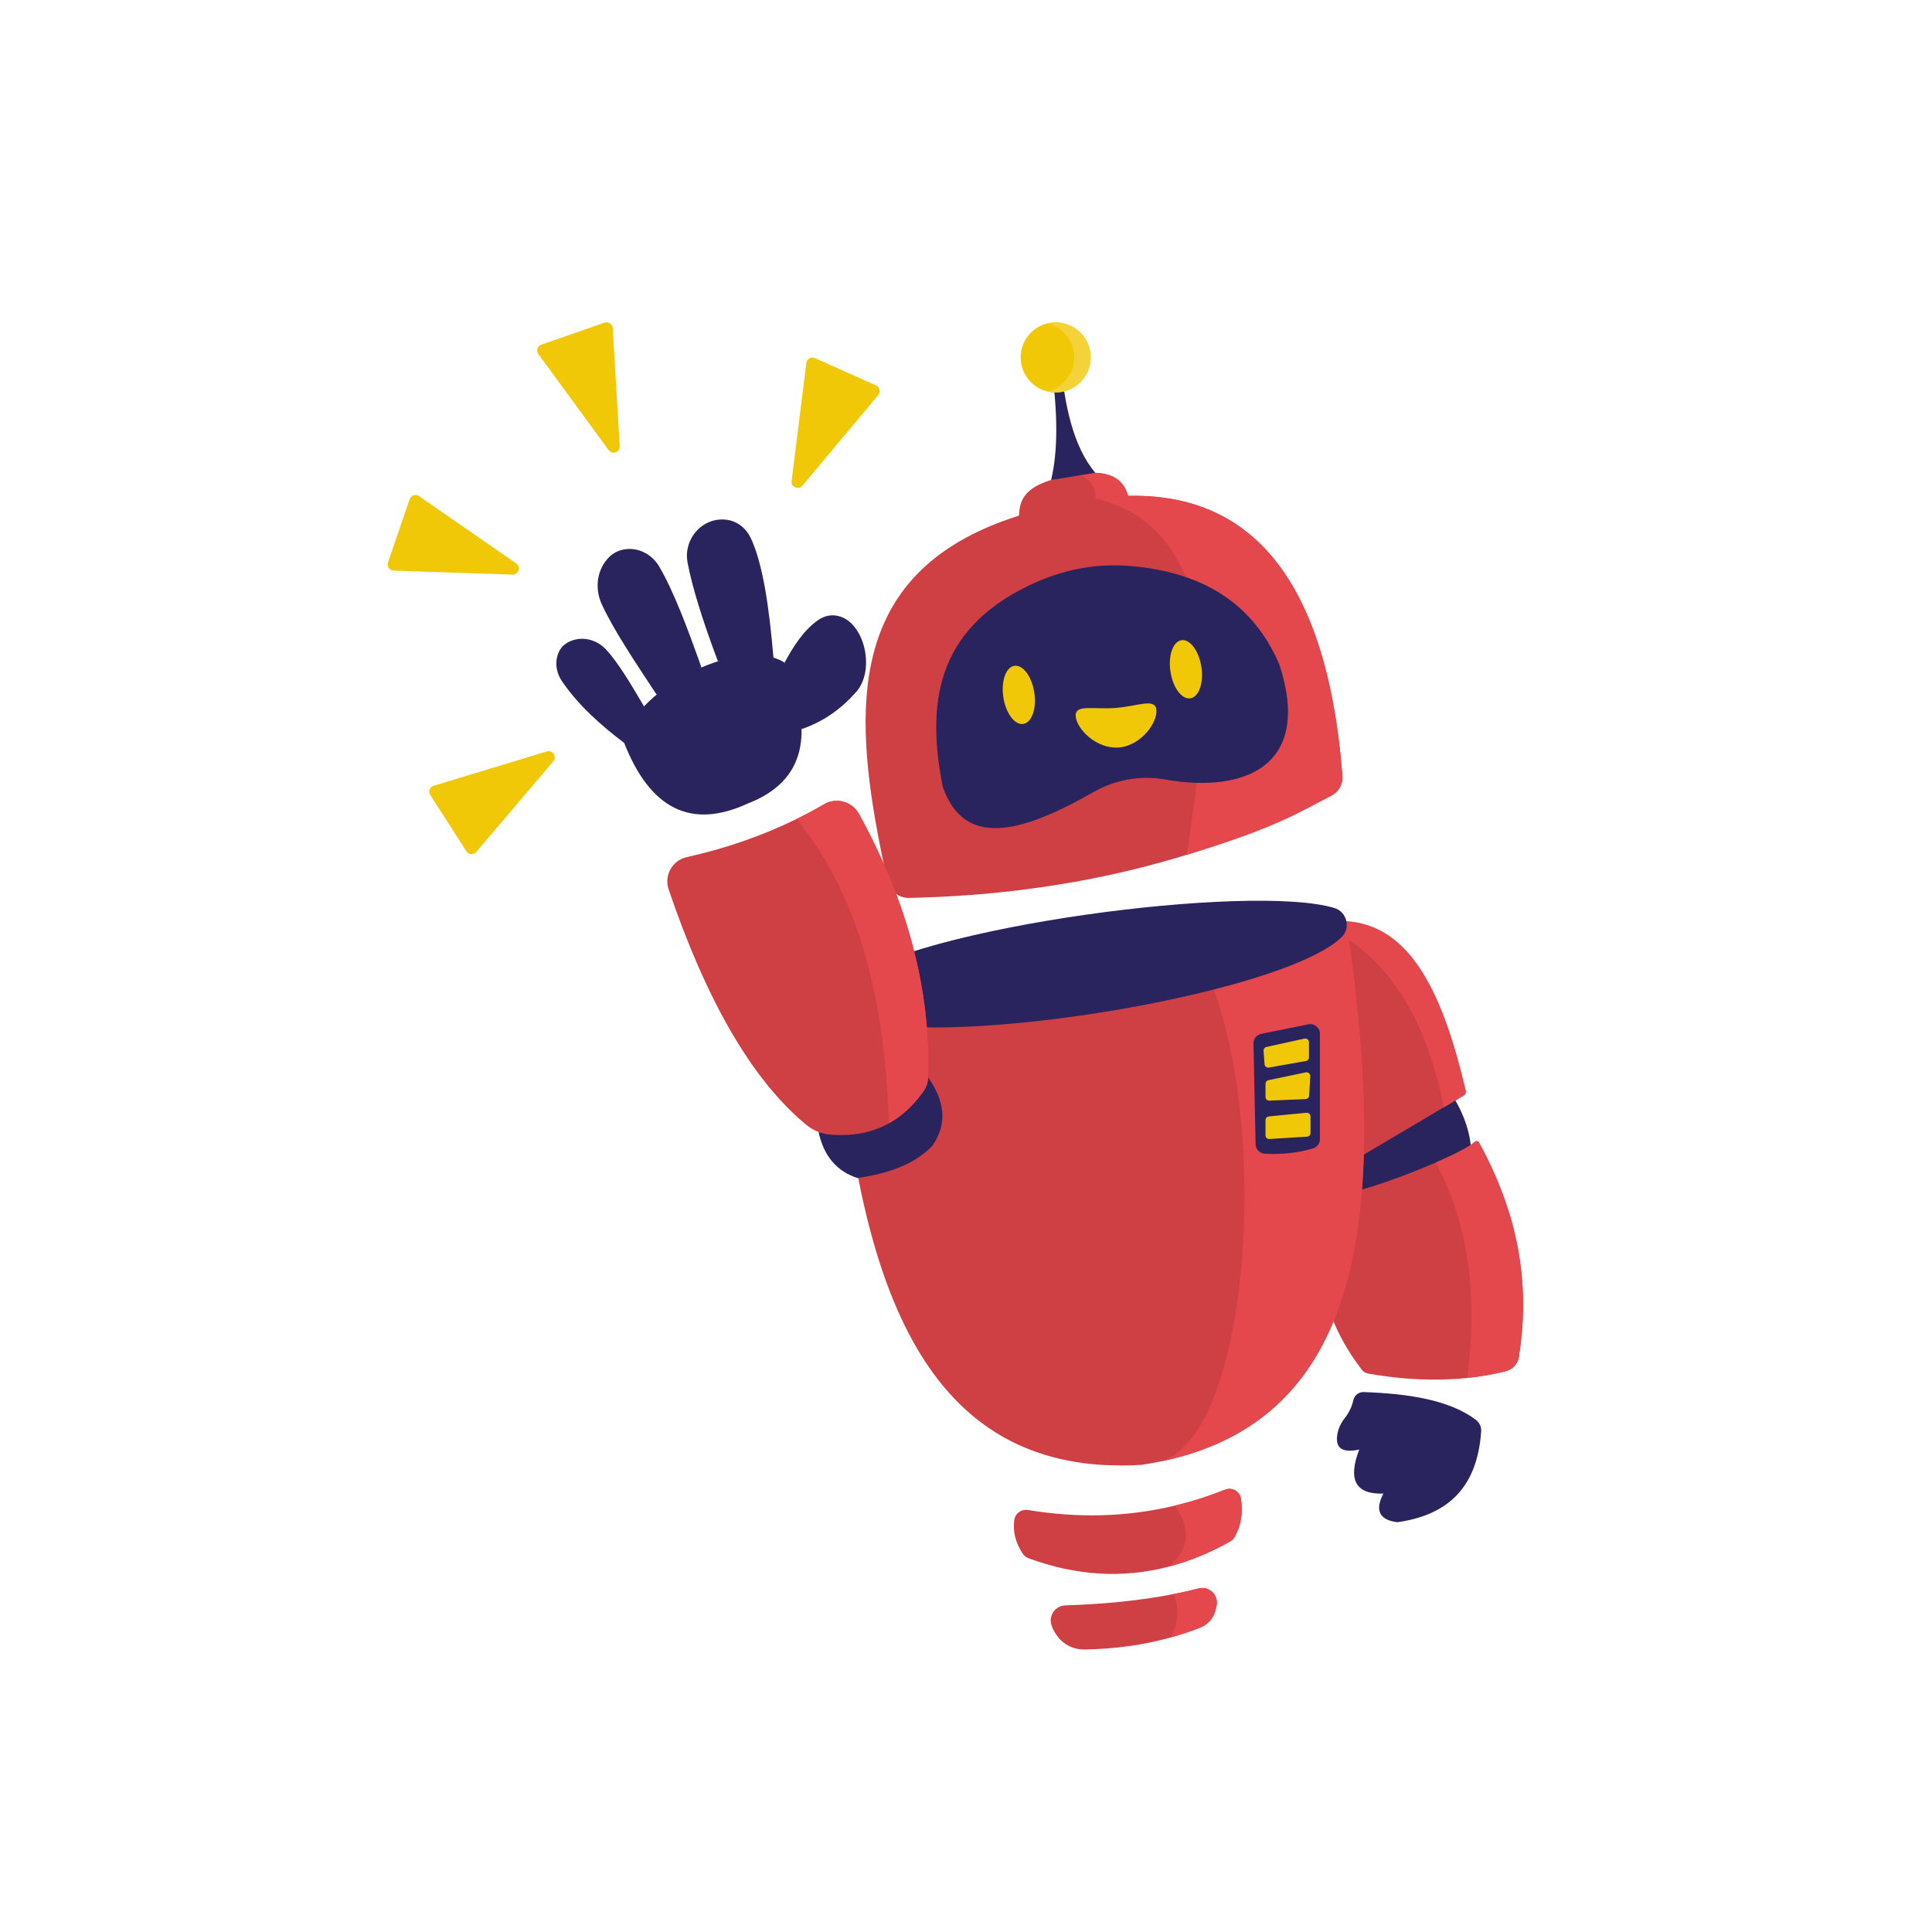
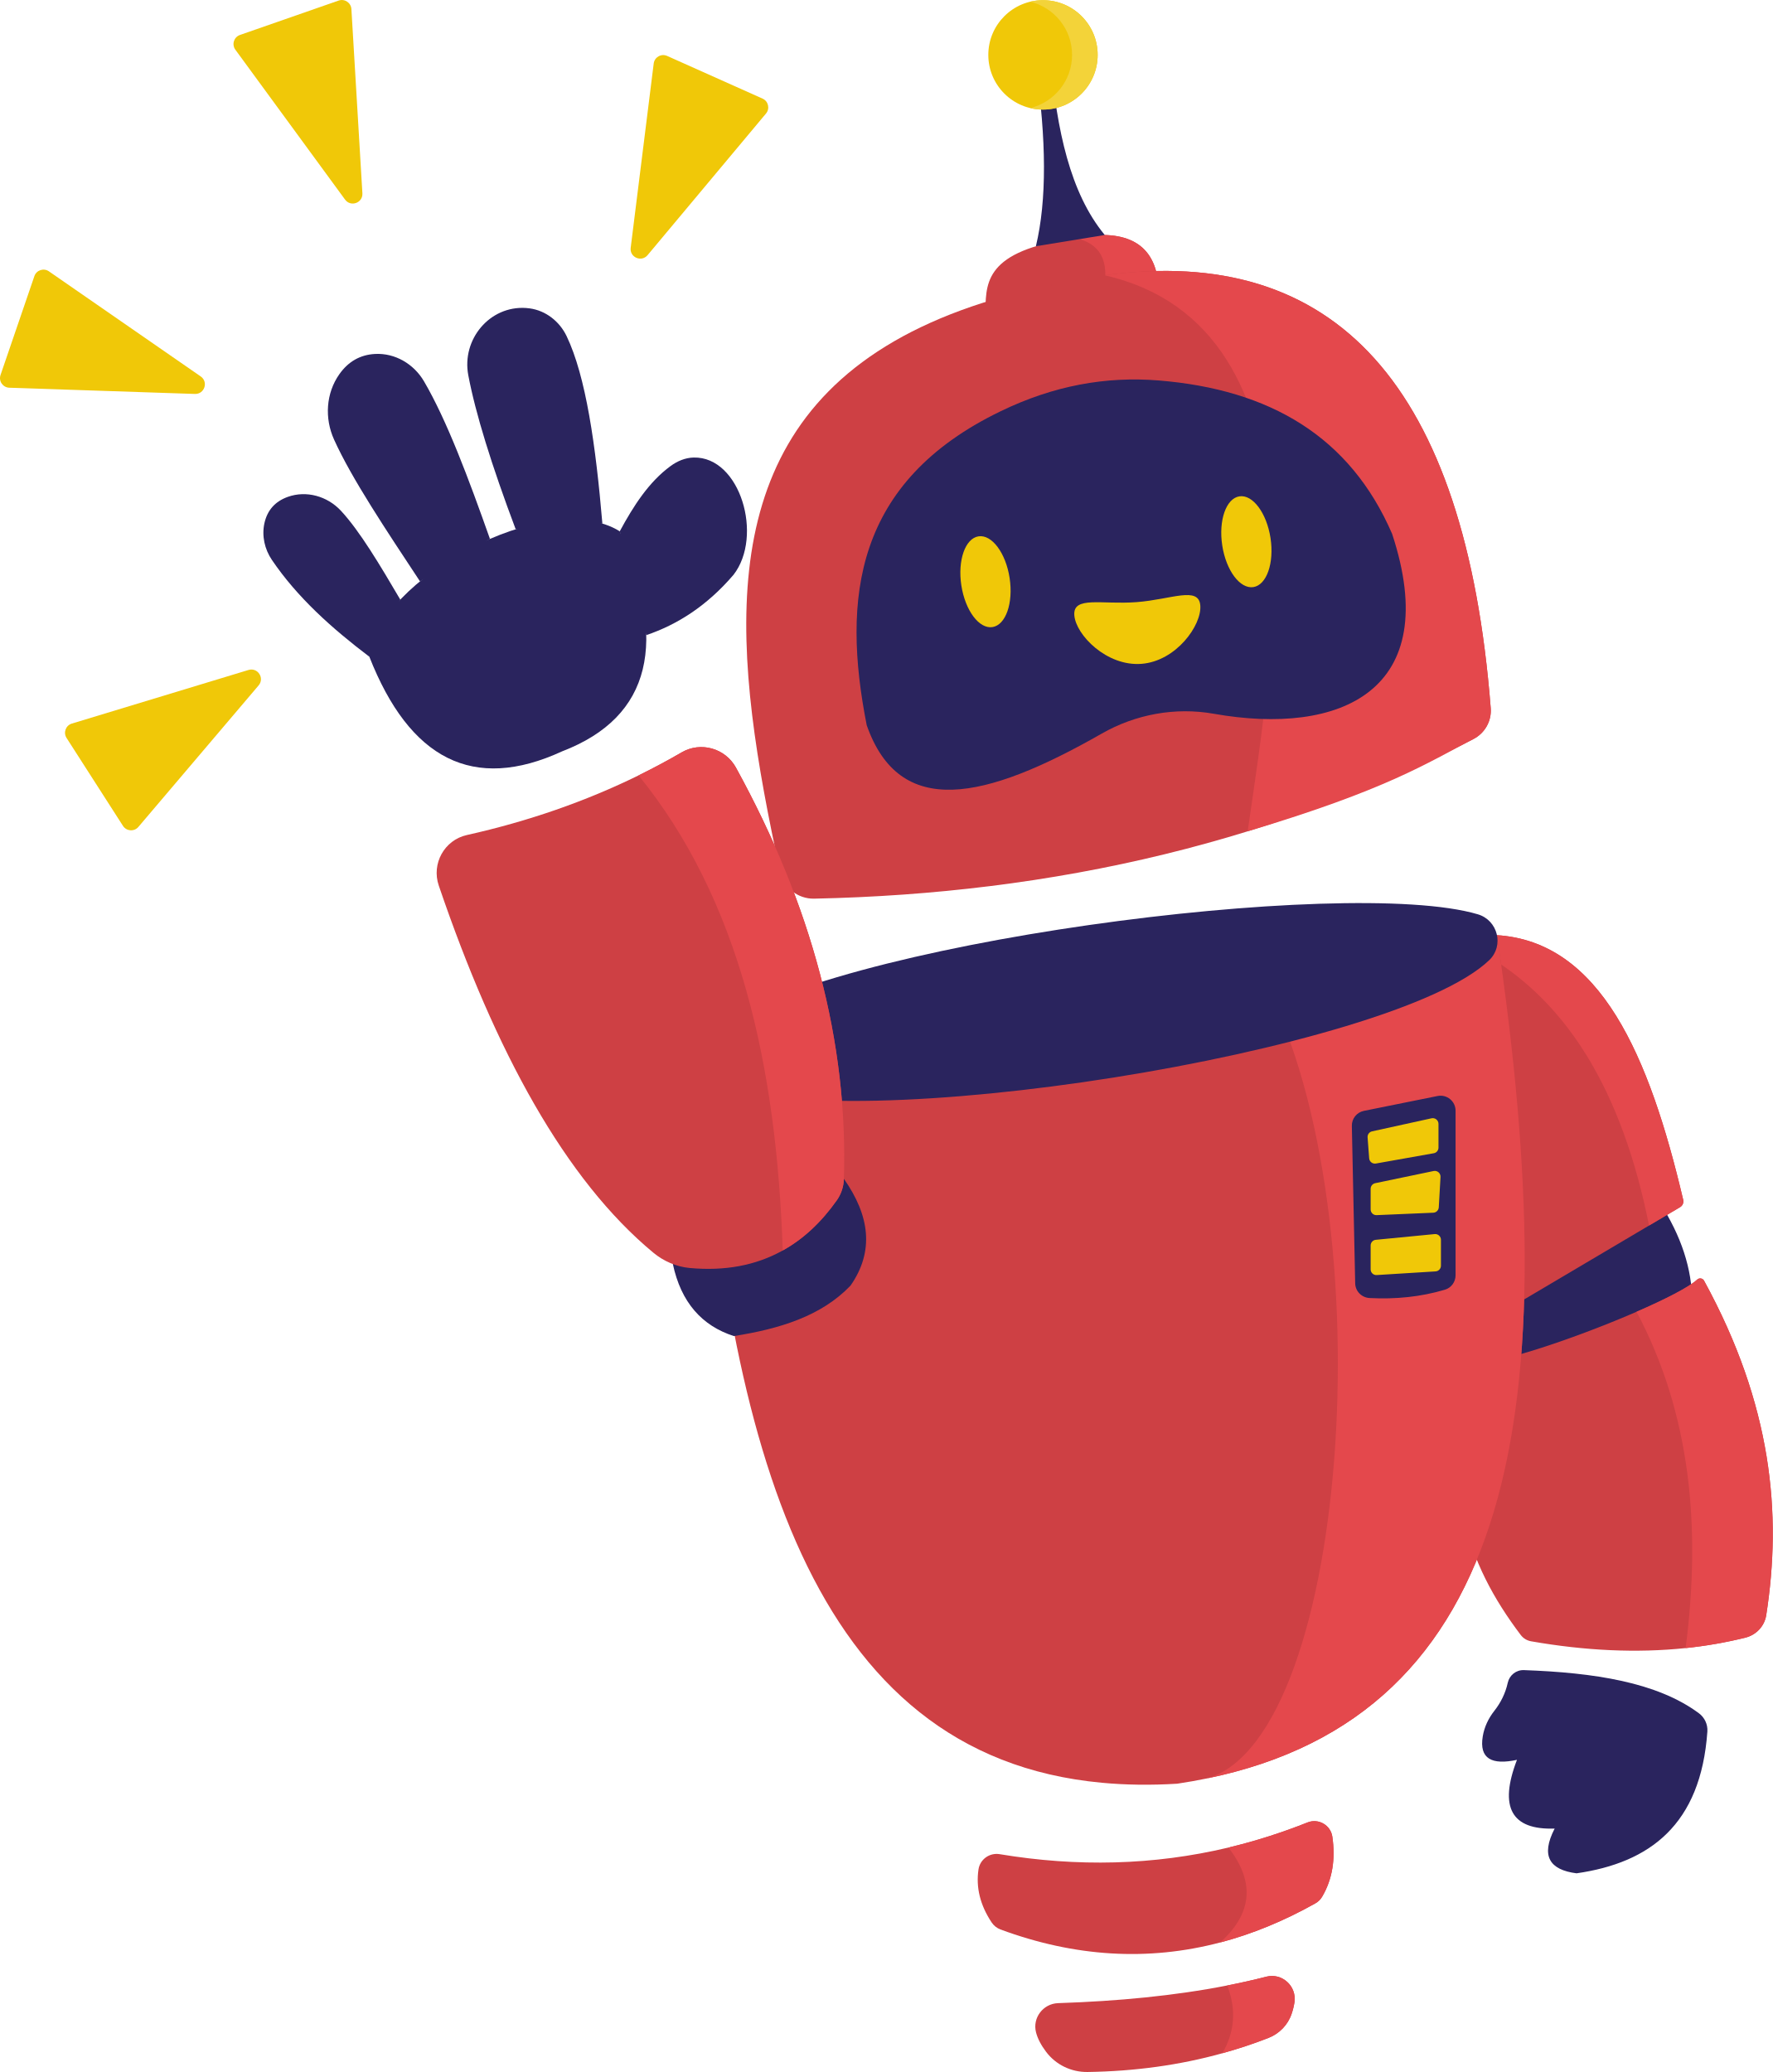
- <svg xmlns="http://www.w3.org/2000/svg" width="480" zoomAndPan="magnify" viewBox="0 0 360 360" height="480" preserveAspectRatio="xMidYMid meet" version="1.0">
+ <svg xmlns="http://www.w3.org/2000/svg" zoomAndPan="magnify" preserveAspectRatio="xMidYMid meet" version="1.0" viewBox="72.23 60.05 211.57 247.31">
  <path fill="#2a245e" d="M 254.098 259.391 C 262.434 259.691 269.965 260.82 274.977 264.535 C 275.664 265.043 276.055 265.867 275.996 266.719 C 275.215 277.852 269.121 282.391 260.383 283.645 C 257.176 283.238 256.074 281.59 257.77 278.305 C 252.617 278.484 251.094 275.77 253.273 270.102 C 250.305 270.738 248.738 270.004 249.191 267.289 C 249.375 266.176 249.871 265.141 250.57 264.254 C 251.344 263.27 251.895 262.16 252.172 260.906 C 252.371 260 253.172 259.359 254.098 259.391 Z M 254.098 259.391 " fill-opacity="1" fill-rule="nonzero" />
  <path fill="#2a245e" d="M 270.336 203.633 C 272.871 207.566 274.172 211.5 274.18 215.434 C 274.18 215.434 250.953 224.438 250.953 224.438 C 248.641 220.605 248.914 216.895 252.414 213.336 C 252.414 213.336 270.336 203.633 270.336 203.633 Z M 270.336 203.633 " fill-opacity="1" fill-rule="nonzero" />
  <path fill="#ce4044" d="M 273.117 203.273 C 273.195 203.605 273.047 203.957 272.75 204.129 C 272.75 204.129 269.035 206.328 269.035 206.328 C 269.035 206.328 249.176 218.078 249.176 218.078 C 238.754 198.348 234.285 179.805 247.613 172.965 C 248.582 172.469 249.641 172.035 250.801 171.664 C 263.258 172.398 269.074 186.102 273.117 203.273 Z M 273.117 203.273 " fill-opacity="1" fill-rule="nonzero" />
  <path fill="#e4484c" d="M 272.723 204.145 C 272.723 204.145 269.035 206.328 269.035 206.328 C 265.875 190.543 259.273 178.781 247.613 172.965 C 248.582 172.469 249.641 172.035 250.801 171.664 C 263.25 172.398 269.066 186.086 273.109 203.242 C 273.191 203.594 273.035 203.961 272.723 204.145 Z M 272.723 204.145 " fill-opacity="1" fill-rule="nonzero" />
  <path fill="#ce4044" d="M 283.02 252.84 C 282.816 254.152 281.82 255.199 280.527 255.52 C 278.207 256.094 275.832 256.508 273.402 256.762 C 267.551 257.375 261.395 257.078 254.965 255.953 C 254.469 255.867 254.023 255.598 253.723 255.199 C 247.297 246.715 243.676 236.746 248.395 222.359 C 249.281 223.504 259.949 219.922 267.543 216.621 C 270.98 215.129 273.781 213.695 274.777 212.781 C 275.031 212.547 275.438 212.609 275.602 212.91 C 283.715 227.75 284.914 240.715 283.02 252.84 Z M 283.02 252.84 " fill-opacity="1" fill-rule="nonzero" />
  <path fill="#e4484c" d="M 280.527 255.52 C 278.207 256.094 275.832 256.508 273.402 256.762 C 275.258 242.367 274.016 228.801 267.543 216.621 C 270.988 215.125 273.797 213.688 274.785 212.773 C 275.035 212.543 275.434 212.605 275.598 212.902 C 283.715 227.746 284.914 240.715 283.02 252.84 C 282.812 254.156 281.82 255.199 280.527 255.52 Z M 280.527 255.52 " fill-opacity="1" fill-rule="nonzero" />
  <path fill="#ce4044" d="M 216.301 272.316 C 216.301 272.316 216.297 272.316 216.297 272.316 C 215.137 272.555 213.949 272.766 212.73 272.949 C 209.555 273.145 206.559 273.102 203.727 272.836 C 168.77 269.582 159.152 232.227 155.789 186.453 C 155.789 186.453 191.977 180.816 191.977 180.816 C 191.977 180.816 222.457 176.074 222.457 176.074 C 222.457 176.074 222.469 176.07 222.469 176.07 C 222.469 176.07 250.879 171.648 250.879 171.648 C 259.312 228.492 253.004 264.734 216.301 272.316 Z M 216.301 272.316 " fill-opacity="1" fill-rule="nonzero" />
  <path fill="#e4484c" d="M 216.301 272.316 C 233.566 267.355 237.754 202.926 222.457 176.074 C 222.457 176.074 222.469 176.07 222.469 176.07 C 222.469 176.07 250.879 171.648 250.879 171.648 C 259.312 228.492 253.004 264.734 216.301 272.316 Z M 216.301 272.316 " fill-opacity="1" fill-rule="nonzero" />
  <path fill="#2a245e" d="M 235.004 192.641 C 235.004 192.641 243.797 190.867 243.797 190.867 C 244.91 190.645 245.945 191.492 245.945 192.625 C 245.945 192.625 245.945 212.266 245.945 212.266 C 245.945 213.055 245.434 213.758 244.68 213.984 C 241.773 214.852 238.766 215.141 235.68 214.98 C 234.734 214.93 233.984 214.168 233.965 213.227 C 233.965 213.227 233.566 194.438 233.566 194.438 C 233.547 193.57 234.152 192.812 235.004 192.641 Z M 235.004 192.641 " fill-opacity="1" fill-rule="nonzero" />
  <path fill="#f0c808" d="M 235.445 195.805 C 235.445 195.805 235.633 198.305 235.633 198.305 C 235.664 198.707 236.035 198.996 236.434 198.926 C 236.434 198.926 243.344 197.699 243.344 197.699 C 243.668 197.645 243.906 197.359 243.906 197.027 C 243.906 197.027 243.906 194.195 243.906 194.195 C 243.906 193.762 243.504 193.434 243.078 193.527 C 243.078 193.527 235.98 195.086 235.98 195.086 C 235.648 195.156 235.418 195.465 235.445 195.805 Z M 235.445 195.805 " fill-opacity="1" fill-rule="nonzero" />
  <path fill="#f0c808" d="M 235.809 201.945 C 235.809 201.945 235.809 204.402 235.809 204.402 C 235.809 204.793 236.133 205.105 236.52 205.086 C 236.52 205.086 243.289 204.797 243.289 204.797 C 243.641 204.781 243.922 204.5 243.941 204.152 C 243.941 204.152 244.148 200.531 244.148 200.531 C 244.172 200.082 243.766 199.73 243.324 199.82 C 243.324 199.82 236.352 201.273 236.352 201.273 C 236.035 201.34 235.809 201.621 235.809 201.945 Z M 235.809 201.945 " fill-opacity="1" fill-rule="nonzero" />
  <path fill="#f0c808" d="M 235.809 208.711 C 235.809 208.711 235.809 211.559 235.809 211.559 C 235.809 211.953 236.141 212.266 236.535 212.238 C 236.535 212.238 243.559 211.801 243.559 211.801 C 243.918 211.777 244.199 211.48 244.199 211.117 C 244.199 211.117 244.199 208.027 244.199 208.027 C 244.199 207.625 243.852 207.309 243.449 207.348 C 243.449 207.348 236.426 208.031 236.426 208.031 C 236.074 208.062 235.809 208.359 235.809 208.711 Z M 235.809 208.711 " fill-opacity="1" fill-rule="nonzero" />
  <path fill="#2a245e" d="M 157.809 189.246 C 172.605 196.152 238.574 185.645 249.977 174.637 C 251.762 172.91 250.984 169.887 248.605 169.18 C 233.047 164.551 170.859 172.566 157.148 183.172 C 155.039 184.805 155.391 188.117 157.809 189.246 Z M 157.809 189.246 " fill-opacity="1" fill-rule="nonzero" />
  <path fill="#ce4044" d="M 230.027 286.43 C 229.832 286.766 229.547 287.047 229.207 287.234 C 225.445 289.348 221.66 290.898 217.848 291.902 C 209.23 294.168 200.496 293.625 191.633 290.348 C 191.203 290.188 190.836 289.895 190.582 289.516 C 189.199 287.438 188.691 285.324 189.008 283.18 C 189.188 281.98 190.324 281.164 191.523 281.359 C 200.781 282.898 209.891 282.699 218.836 280.57 C 222.004 279.816 225.152 278.816 228.285 277.57 C 229.582 277.055 231.039 277.891 231.238 279.273 C 231.621 281.898 231.273 284.301 230.027 286.43 Z M 230.027 286.43 " fill-opacity="1" fill-rule="nonzero" />
  <path fill="#e4484c" d="M 230.027 286.43 C 229.832 286.766 229.547 287.047 229.207 287.234 C 225.445 289.348 221.66 290.898 217.848 291.902 C 221.477 288.629 222.211 284.914 218.836 280.57 C 222.004 279.816 225.152 278.816 228.285 277.57 C 229.582 277.055 231.039 277.891 231.238 279.273 C 231.621 281.898 231.273 284.301 230.027 286.43 Z M 230.027 286.43 " fill-opacity="1" fill-rule="nonzero" />
  <path fill="#ce4044" d="M 226.719 299.035 C 226.648 299.5 226.535 299.965 226.375 300.426 C 225.934 301.738 224.91 302.789 223.617 303.293 C 221.816 304 219.977 304.605 218.105 305.125 C 213 306.547 207.637 307.277 202.023 307.359 C 200.078 307.387 198.23 306.492 197.066 304.938 C 196.465 304.137 196.059 303.359 195.871 302.613 C 195.434 300.887 196.734 299.199 198.512 299.141 C 205.629 298.906 212.406 298.266 218.695 297.031 C 220.277 296.723 221.828 296.375 223.344 295.984 C 225.234 295.496 227.004 297.102 226.719 299.035 Z M 226.719 299.035 " fill-opacity="1" fill-rule="nonzero" />
  <path fill="#e4484c" d="M 226.719 299.035 C 226.648 299.5 226.535 299.965 226.375 300.426 C 225.934 301.738 224.91 302.789 223.617 303.293 C 221.816 304 219.977 304.605 218.105 305.125 C 219.512 302.723 219.855 300.062 218.695 297.031 C 220.277 296.723 221.828 296.375 223.344 295.984 C 225.234 295.496 227.004 297.102 226.719 299.035 Z M 226.719 299.035 " fill-opacity="1" fill-rule="nonzero" />
  <path fill="#ce4044" d="M 210.457 93.758 C 210.457 93.758 204.469 94.906 204.469 94.906 C 204.469 94.906 189.828 97.719 189.828 97.719 C 189.898 94.113 189.453 90.301 199.441 88.629 C 199.793 88.547 200.133 88.48 200.473 88.418 C 206.273 87.355 209.891 88.824 210.457 93.758 Z M 210.457 93.758 " fill-opacity="1" fill-rule="nonzero" />
  <path fill="#e4484c" d="M 203.914 95.043 C 204.711 91.023 203.5 89.102 200.469 88.422 C 206.273 87.355 209.891 88.828 210.457 93.758 C 210.457 93.758 203.914 95.043 203.914 95.043 Z M 203.914 95.043 " fill-opacity="1" fill-rule="nonzero" />
  <path fill="#2a245e" d="M 195.859 67.969 C 197.105 76.68 197.18 83.93 195.859 89.441 C 195.859 89.441 204.078 88.098 204.078 88.098 C 199.918 83.066 198.363 75.508 197.609 67.184 C 197.609 67.184 195.859 67.969 195.859 67.969 Z M 195.859 67.969 " fill-opacity="1" fill-rule="nonzero" />
  <path fill="#f0c808" d="M 203.23 66.602 C 203.23 70.207 200.309 73.129 196.703 73.129 C 193.102 73.129 190.18 70.207 190.18 66.602 C 190.18 62.996 193.102 60.074 196.703 60.074 C 200.309 60.074 203.23 62.996 203.23 66.602 Z M 203.23 66.602 " fill-opacity="1" fill-rule="nonzero" />
  <path fill="#f3d339" d="M 203.23 66.602 C 203.23 70.207 200.309 73.129 196.703 73.129 C 196.18 73.129 195.664 73.066 195.176 72.949 C 198.043 72.258 200.176 69.68 200.176 66.602 C 200.176 63.523 198.043 60.941 195.176 60.254 C 195.664 60.137 196.18 60.074 196.703 60.074 C 200.309 60.074 203.23 62.996 203.23 66.602 Z M 203.23 66.602 " fill-opacity="1" fill-rule="nonzero" />
  <path fill="#ce4044" d="M 248.082 148.258 C 242.527 151.129 236.824 153.676 230.969 155.895 C 230.969 155.895 230.969 155.898 230.969 155.898 C 218.141 160.758 204.594 164.055 190.34 165.82 C 183.52 166.668 176.535 167.164 169.398 167.312 C 167.449 167.352 165.746 166.008 165.336 164.105 C 159.797 138.656 156.801 114.391 177.949 101.375 C 183.176 98.156 189.883 95.621 198.395 93.934 C 200.348 93.496 202.246 93.148 204.09 92.898 C 231.547 89.141 247.121 105.98 250.141 144.574 C 250.262 146.105 249.441 147.555 248.082 148.258 Z M 248.082 148.258 " fill-opacity="1" fill-rule="nonzero" />
  <path fill="#e4484c" d="M 248.082 148.258 C 242.527 151.129 237.754 154.312 221.133 159.273 C 224.168 138.16 231.109 99.121 204.082 92.906 C 204.082 92.906 204.09 92.898 204.09 92.898 C 231.547 89.141 247.121 105.98 250.141 144.574 C 250.262 146.105 249.441 147.555 248.082 148.258 Z M 248.082 148.258 " fill-opacity="1" fill-rule="nonzero" />
  <path fill="#2a245e" d="M 191.656 109.133 C 174.242 117.547 172.672 131.426 175.668 146.609 C 179.594 157.805 189.727 155.602 203.711 147.613 C 207.758 145.301 212.492 144.43 217.082 145.242 C 232.188 147.918 244.551 142.52 238.371 123.766 C 233.348 112.16 223.789 106.539 210.512 105.461 C 204.191 104.949 197.969 106.078 191.656 109.133 Z M 191.656 109.133 " fill-opacity="1" fill-rule="nonzero" />
  <path fill="#f0c808" d="M 192.723 129.039 C 193.18 132.031 192.262 134.652 190.672 134.898 C 189.082 135.141 187.422 132.914 186.961 129.922 C 186.504 126.934 187.422 124.312 189.012 124.066 C 190.602 123.824 192.266 126.051 192.723 129.039 Z M 192.723 129.039 " fill-opacity="1" fill-rule="nonzero" />
  <path fill="#f0c808" d="M 223.859 124.266 C 224.316 127.258 223.398 129.879 221.809 130.125 C 220.219 130.367 218.555 128.141 218.098 125.152 C 217.641 122.16 218.559 119.539 220.148 119.293 C 221.738 119.051 223.398 121.277 223.859 124.266 Z M 223.859 124.266 " fill-opacity="1" fill-rule="nonzero" />
  <path fill="#f0c808" d="M 215.48 132.324 C 215.664 134.664 212.609 138.965 208.457 139.285 C 204.305 139.605 200.625 135.828 200.445 133.488 C 200.262 131.145 203.734 132.238 207.887 131.918 C 212.039 131.598 215.301 129.98 215.48 132.324 Z M 215.48 132.324 " fill-opacity="1" fill-rule="nonzero" />
  <path fill="#f0c808" d="M 147.5 89.625 C 147.5 89.625 150.246 67.633 150.246 67.633 C 150.34 66.867 151.148 66.41 151.852 66.727 C 151.852 66.727 163.238 71.82 163.238 71.82 C 163.934 72.129 164.137 73.02 163.648 73.602 C 163.648 73.602 149.516 90.504 149.516 90.504 C 148.781 91.383 147.355 90.762 147.5 89.625 Z M 147.5 89.625 " fill-opacity="1" fill-rule="nonzero" />
  <path fill="#f0c808" d="M 113.41 83.871 C 113.41 83.871 100.32 65.984 100.32 65.984 C 99.863 65.363 100.141 64.477 100.867 64.223 C 100.867 64.223 112.645 60.117 112.645 60.117 C 113.363 59.867 114.121 60.375 114.168 61.133 C 114.168 61.133 115.48 83.125 115.48 83.125 C 115.547 84.27 114.086 84.797 113.41 83.871 Z M 113.41 83.871 " fill-opacity="1" fill-rule="nonzero" />
  <path fill="#f0c808" d="M 95.492 107.07 C 95.492 107.07 73.34 106.328 73.34 106.328 C 72.57 106.301 72.043 105.539 72.293 104.809 C 72.293 104.809 76.332 93.012 76.332 93.012 C 76.578 92.289 77.445 92.004 78.07 92.438 C 78.07 92.438 96.184 104.98 96.184 104.98 C 97.125 105.633 96.637 107.109 95.492 107.07 Z M 95.492 107.07 " fill-opacity="1" fill-rule="nonzero" />
  <path fill="#f0c808" d="M 103.098 141.855 C 103.098 141.855 88.746 158.75 88.746 158.75 C 88.25 159.336 87.324 159.277 86.906 158.625 C 86.906 158.625 80.172 148.129 80.172 148.129 C 79.762 147.488 80.078 146.633 80.805 146.414 C 80.805 146.414 101.887 140.016 101.887 140.016 C 102.984 139.684 103.836 140.984 103.098 141.855 Z M 103.098 141.855 " fill-opacity="1" fill-rule="nonzero" />
  <path fill="#2a245e" d="M 152.531 210.922 C 153.504 215.496 155.992 218.289 159.809 219.52 C 165.25 218.664 170.238 217.152 173.734 213.5 C 176.598 209.395 176.023 205.137 172.949 200.762 C 172.949 200.762 152.531 210.922 152.531 210.922 Z M 152.531 210.922 " fill-opacity="1" fill-rule="nonzero" />
  <path fill="#ce4044" d="M 172.949 200.762 C 172.922 201.672 172.629 202.559 172.109 203.301 C 170.242 205.949 168.09 207.949 165.645 209.305 C 162.43 211.102 158.719 211.781 154.531 211.395 C 152.941 211.242 151.43 210.59 150.199 209.566 C 139.715 200.875 131.379 185.656 124.594 165.746 C 123.703 163.137 125.266 160.316 127.945 159.719 C 135.293 158.078 142.121 155.699 148.441 152.598 C 150.195 151.738 151.914 150.82 153.586 149.848 C 155.859 148.527 158.789 149.355 160.062 151.668 C 169.094 168.102 173.461 184.465 172.949 200.762 Z M 172.949 200.762 " fill-opacity="1" fill-rule="nonzero" />
  <path fill="#e4484c" d="M 172.945 200.762 C 172.918 201.672 172.629 202.559 172.109 203.301 C 170.242 205.949 168.09 207.949 165.645 209.305 C 164.906 187.156 160.465 167.406 148.441 152.598 C 150.195 151.738 151.914 150.82 153.586 149.848 C 155.859 148.527 158.789 149.355 160.062 151.668 C 169.094 168.102 173.461 184.465 172.945 200.762 Z M 172.945 200.762 " fill-opacity="1" fill-rule="nonzero" />
  <path fill="#2a245e" d="M 146.195 123.465 C 147.852 120.398 149.684 117.562 152.254 115.68 C 153.062 115.086 154.016 114.68 155.02 114.66 C 160.578 114.531 163.355 124.039 159.773 128.656 C 156.609 132.348 153.102 134.59 149.359 135.859 C 149.359 135.859 146.195 123.465 146.195 123.465 Z M 146.195 123.465 " fill-opacity="1" fill-rule="nonzero" />
  <path fill="#2a245e" d="M 133.773 123.219 C 130.891 115.559 128.98 109.391 128.117 104.832 C 127.309 100.562 130.676 96.512 135.012 96.812 C 135.152 96.824 135.289 96.836 135.43 96.855 C 137.359 97.113 139.004 98.406 139.848 100.16 C 142.16 104.98 143.328 113.211 144.121 122.543 C 144.121 122.543 133.773 123.219 133.773 123.219 Z M 133.773 123.219 " fill-opacity="1" fill-rule="nonzero" />
  <path fill="#2a245e" d="M 122.352 129.438 C 118.336 123.352 114.203 117.18 112.098 112.516 C 110.949 109.977 111.125 106.98 112.738 104.703 C 113.789 103.219 115.195 102.395 116.984 102.297 C 119.383 102.168 121.625 103.496 122.836 105.57 C 125.57 110.242 128.148 117.148 130.703 124.371 C 130.703 124.371 122.352 129.438 122.352 129.438 Z M 122.352 129.438 " fill-opacity="1" fill-rule="nonzero" />
  <path fill="#2a245e" d="M 120.004 131.621 C 117.578 127.496 115.16 123.418 112.906 121 C 111.289 119.27 108.793 118.559 106.566 119.359 C 105.039 119.91 104.125 120.969 103.785 122.508 C 103.457 124.016 103.812 125.602 104.68 126.883 C 107.723 131.367 111.832 135.043 116.309 138.434 C 116.309 138.434 120.004 131.621 120.004 131.621 Z M 120.004 131.621 " fill-opacity="1" fill-rule="nonzero" />
  <path fill="#2a245e" d="M 116.309 138.434 C 117.18 129.324 137.52 118.062 146.195 123.465 C 151.879 136.551 150.109 145.59 139.312 149.73 C 128.715 154.621 121.113 150.664 116.309 138.434 Z M 116.309 138.434 " fill-opacity="1" fill-rule="nonzero" />
</svg>
